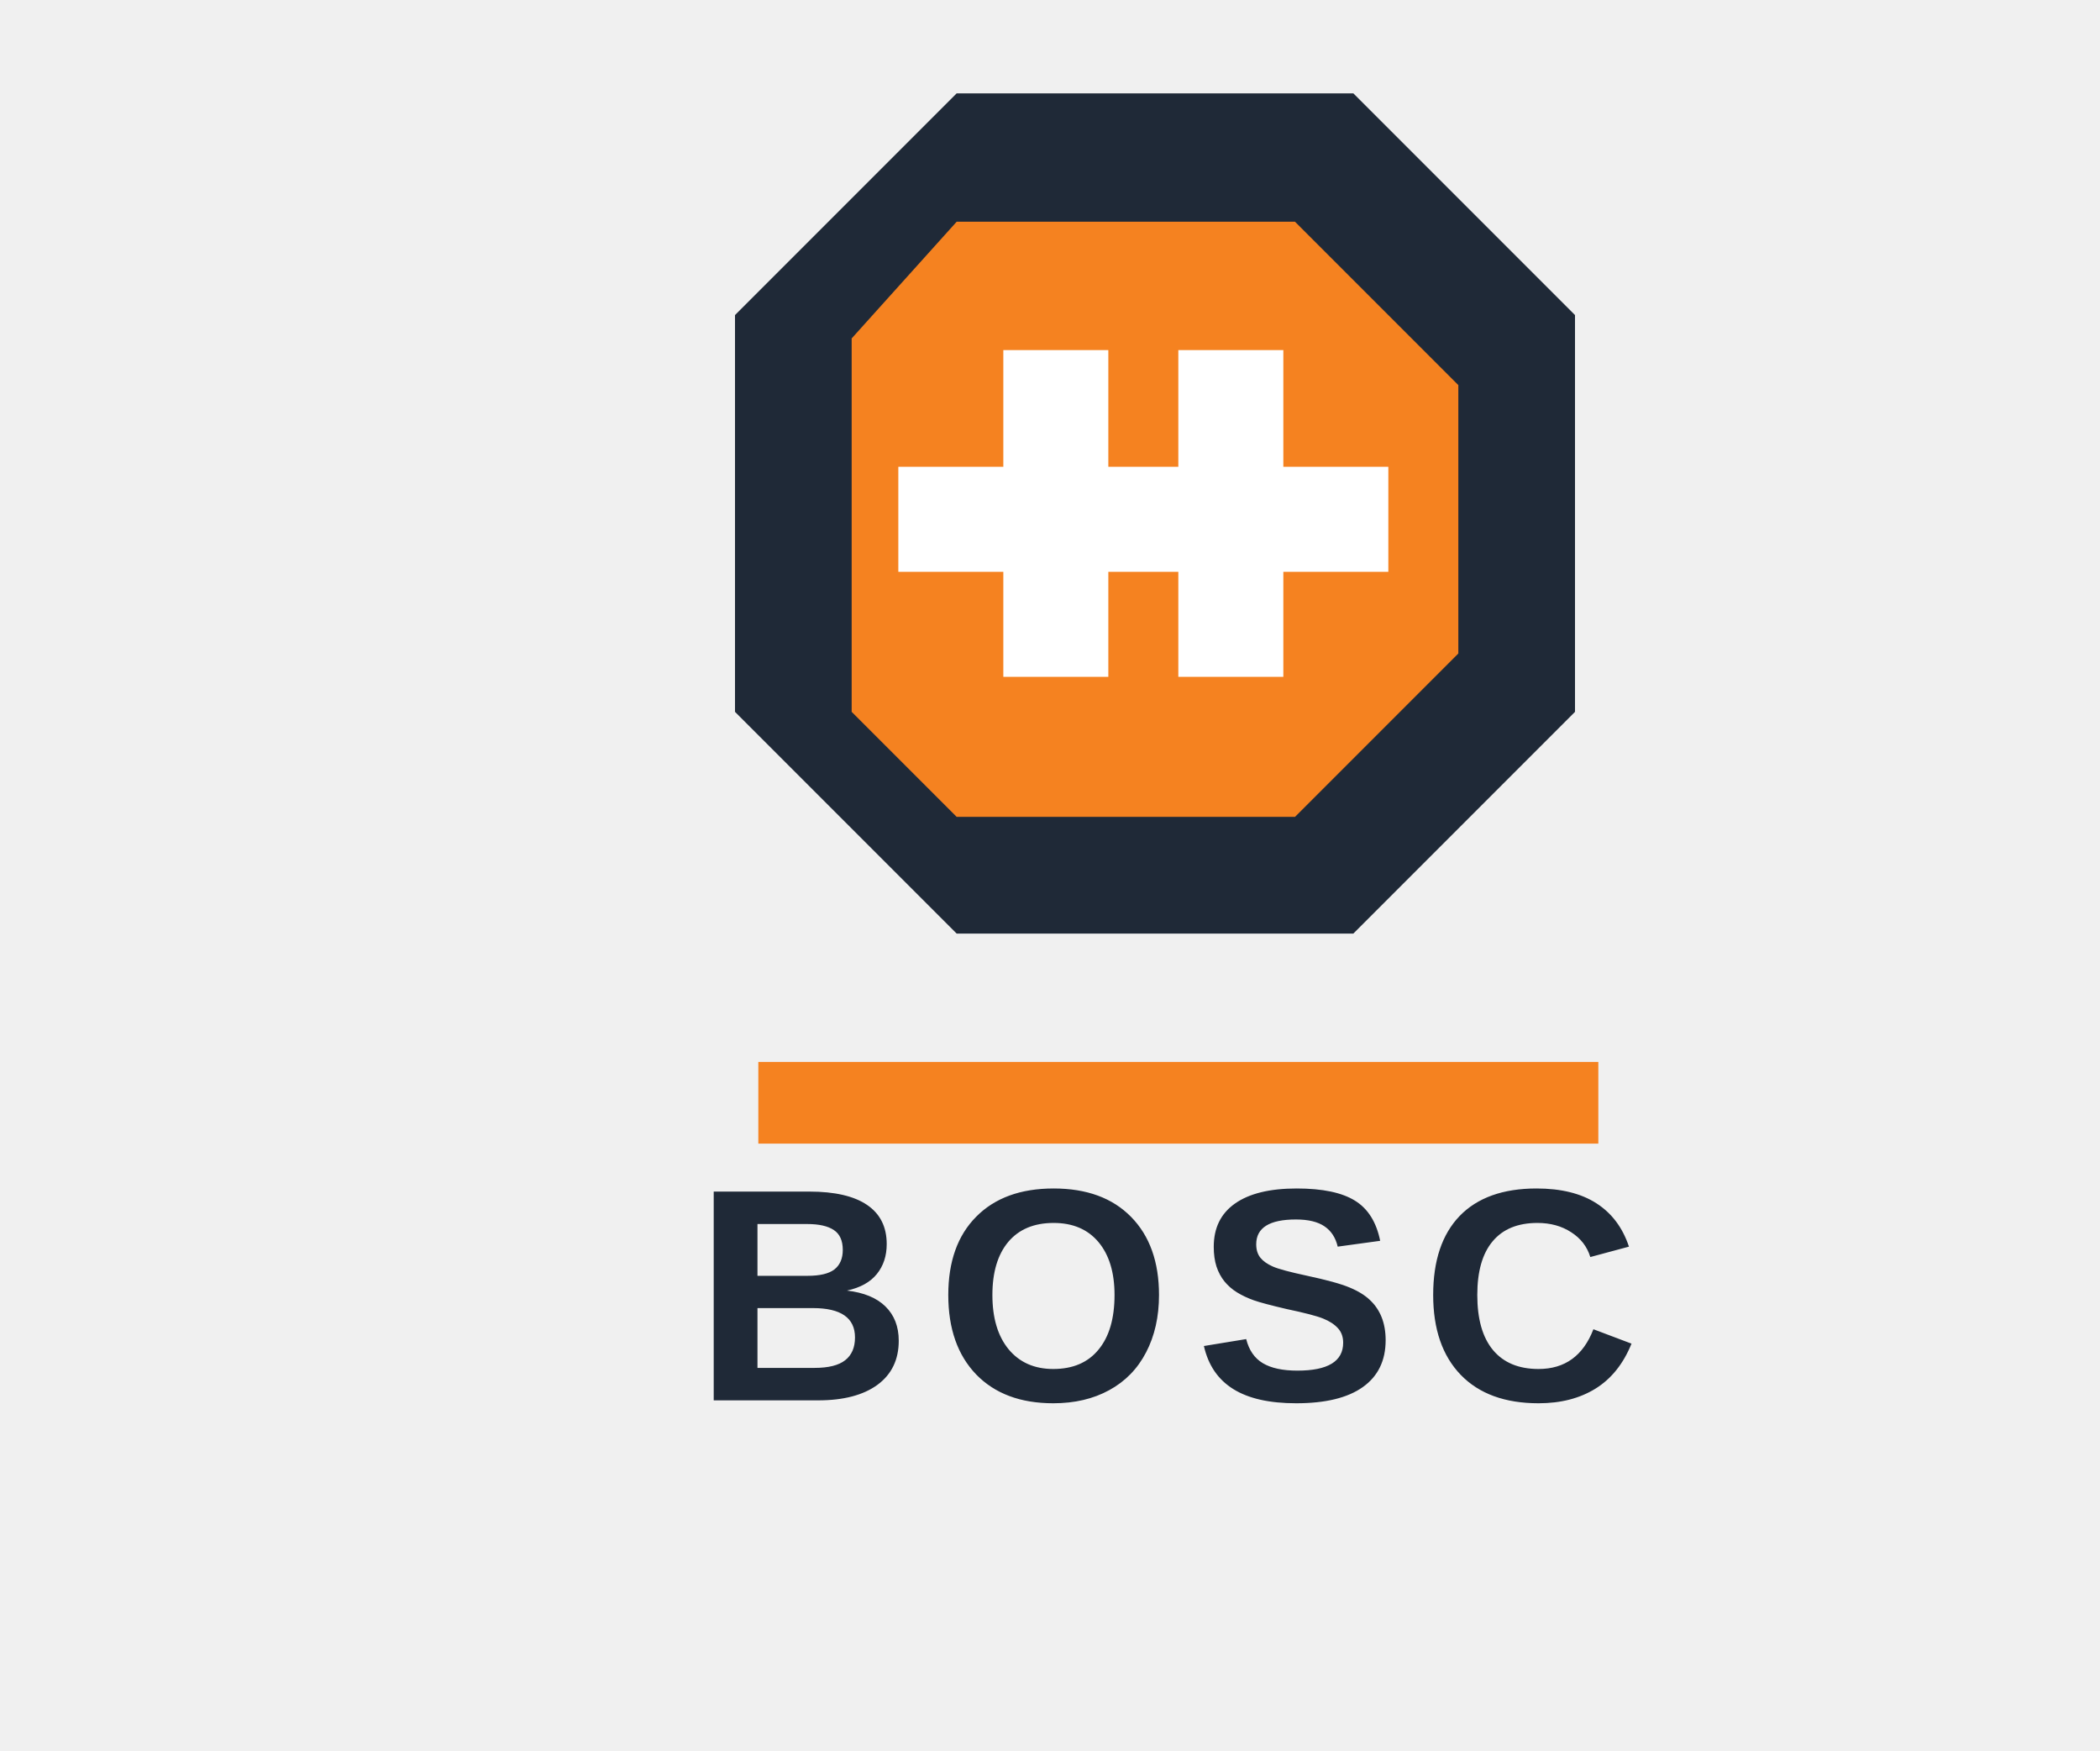
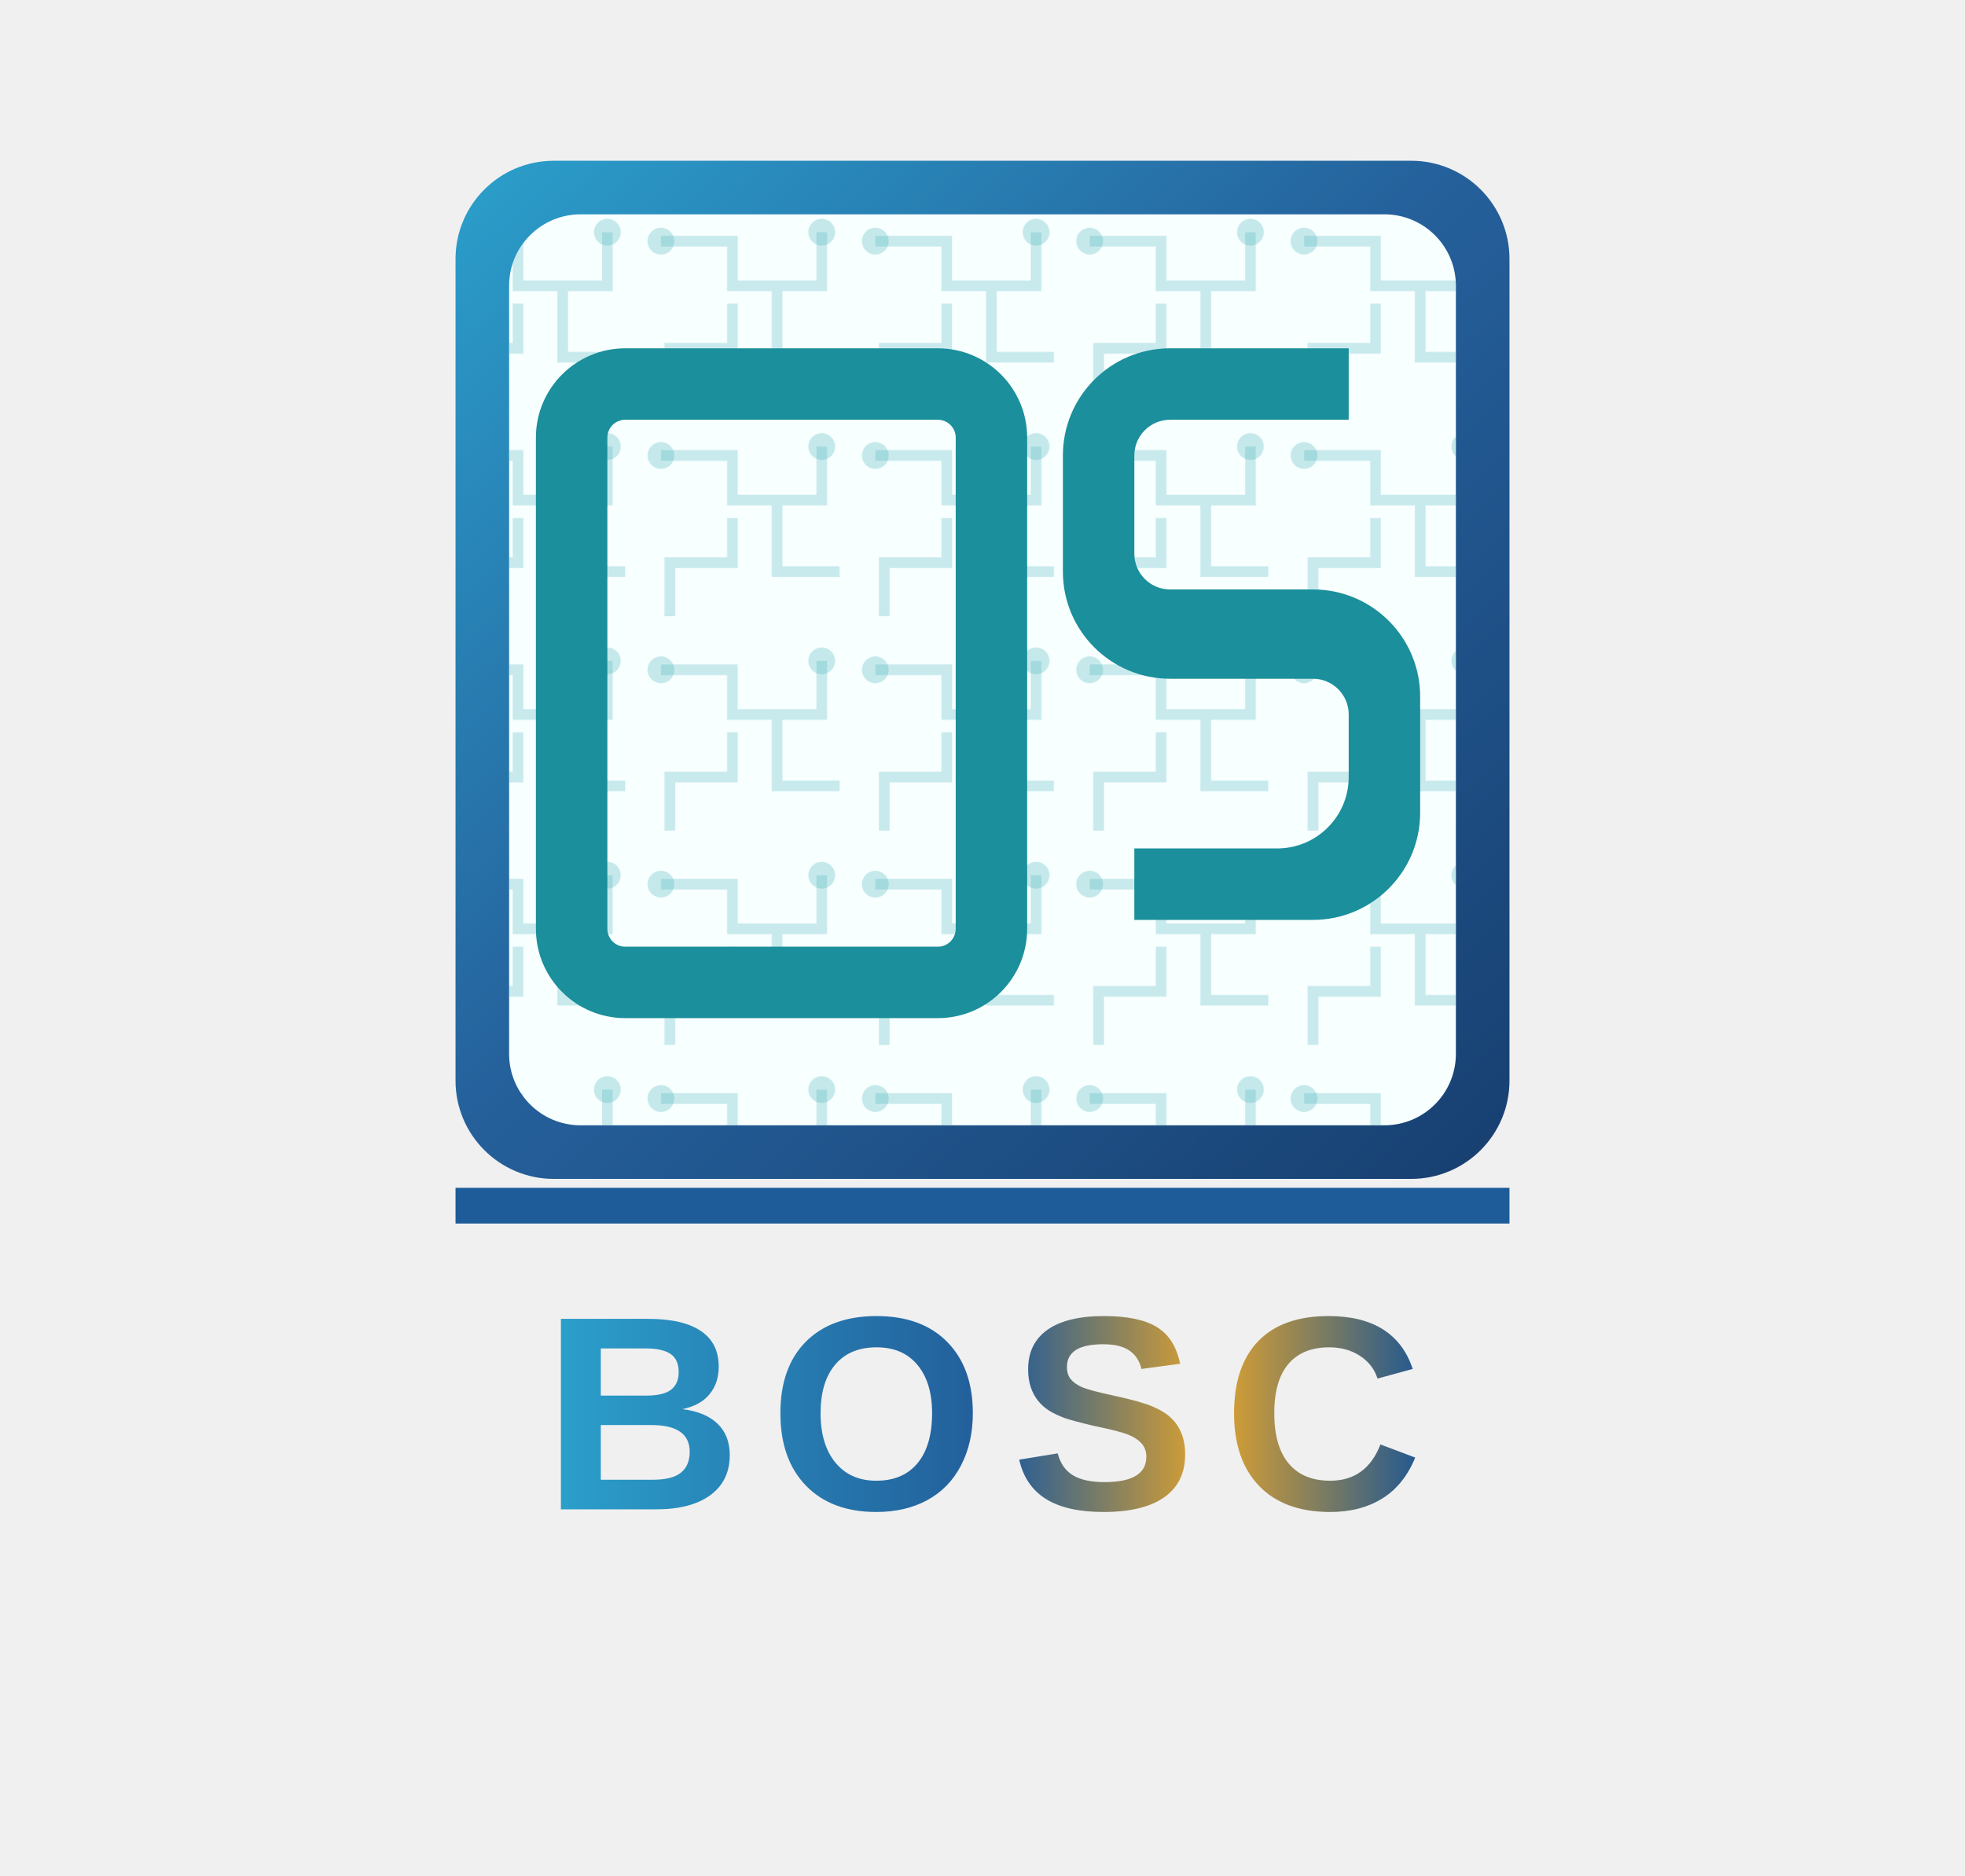
- <svg xmlns="http://www.w3.org/2000/svg" width="180" height="150" viewBox="0 0 180 150" role="img" aria-labelledby="title">
-   <g transform="translate(34 8)">
-     <path d="M48 0h34l19 19v34L82 72H48L29 53V19z" fill="#1f2937" />
-     <path d="M48 11h29l14 14v23L77 62H48L39 53V21z" fill="#f58220" />
-     <path d="M52 22h9v28h-9zM67 22h9v28h-9z" fill="#fff" />
-     <path d="M43 32h42v9H43z" fill="#fff" />
-     <path d="M31 83h72v7H31z" fill="#f58220" />
-     <text x="66" y="112" text-anchor="middle" fill="#1f2937" font-family="Arial,sans-serif" font-size="26" font-weight="800" letter-spacing="2">BOSC</text>
-   </g>
+ <svg xmlns="http://www.w3.org/2000/svg" viewBox="0 0 220 210" role="img" aria-labelledby="title desc">
+   <defs>
+     <linearGradient id="frame" x1="0" y1="0" x2="1" y2="1">
+       <stop offset="0" stop-color="#2b9fcb" />
+       <stop offset=".48" stop-color="#25609b" />
+       <stop offset="1" stop-color="#173f70" />
+     </linearGradient>
+     <linearGradient id="word" x1="0" y1="0" x2="1" y2="0">
+       <stop offset="0" stop-color="#2b9fcb" />
+       <stop offset=".52" stop-color="#225b98" />
+       <stop offset=".76" stop-color="#e3a42c" />
+       <stop offset="1" stop-color="#24598f" />
+     </linearGradient>
+     <pattern id="circuits" width="24" height="24" patternUnits="userSpaceOnUse">
+       <path d="M2 3h8v5h5v8h7M20 2v6h-5M3 21v-6h7v-5" fill="none" stroke="#4fb5bd" stroke-opacity=".28" stroke-width="1.2" />
+       <circle cx="2" cy="3" r="1.5" fill="#4fb5bd" fill-opacity=".3" />
+       <circle cx="20" cy="2" r="1.5" fill="#4fb5bd" fill-opacity=".3" />
+     </pattern>
+     <clipPath id="inner">
+       <rect x="55" y="22" width="110" height="106" rx="10" />
+     </clipPath>
+   </defs>
+   <rect x="51" y="18" width="118" height="114" rx="11" fill="url(#frame)" />
+   <rect x="57" y="24" width="106" height="102" rx="8" fill="#f8ffff" />
+   <rect x="57" y="24" width="106" height="102" rx="8" fill="url(#circuits)" clip-path="url(#inner)" />
+   <path d="M70 39h35a10 10 0 0 1 10 10v55a10 10 0 0 1-10 10H70a10 10 0 0 1-10-10V49a10 10 0 0 1 10-10Zm0 8a2 2 0 0 0-2 2v55a2 2 0 0 0 2 2h35a2 2 0 0 0 2-2V49a2 2 0 0 0-2-2Z" fill="#1b8f9b" />
+   <path d="M127 39h24v8h-20a4 4 0 0 0-4 4v11a4 4 0 0 0 4 4h16a12 12 0 0 1 12 12v13a12 12 0 0 1-12 12h-20v-8h16a8 8 0 0 0 8-8V80a4 4 0 0 0-4-4h-16a12 12 0 0 1-12-12V51a12 12 0 0 1 12-12Z" fill="#1b8f9b" />
+   <path d="M51 135h118" stroke="#1d5c98" stroke-width="4" />
+   <text x="110" y="169" text-anchor="middle" font-family="Arial,Helvetica,sans-serif" font-size="31" font-weight="700" letter-spacing="3" fill="url(#word)">BOSC</text>
</svg>
